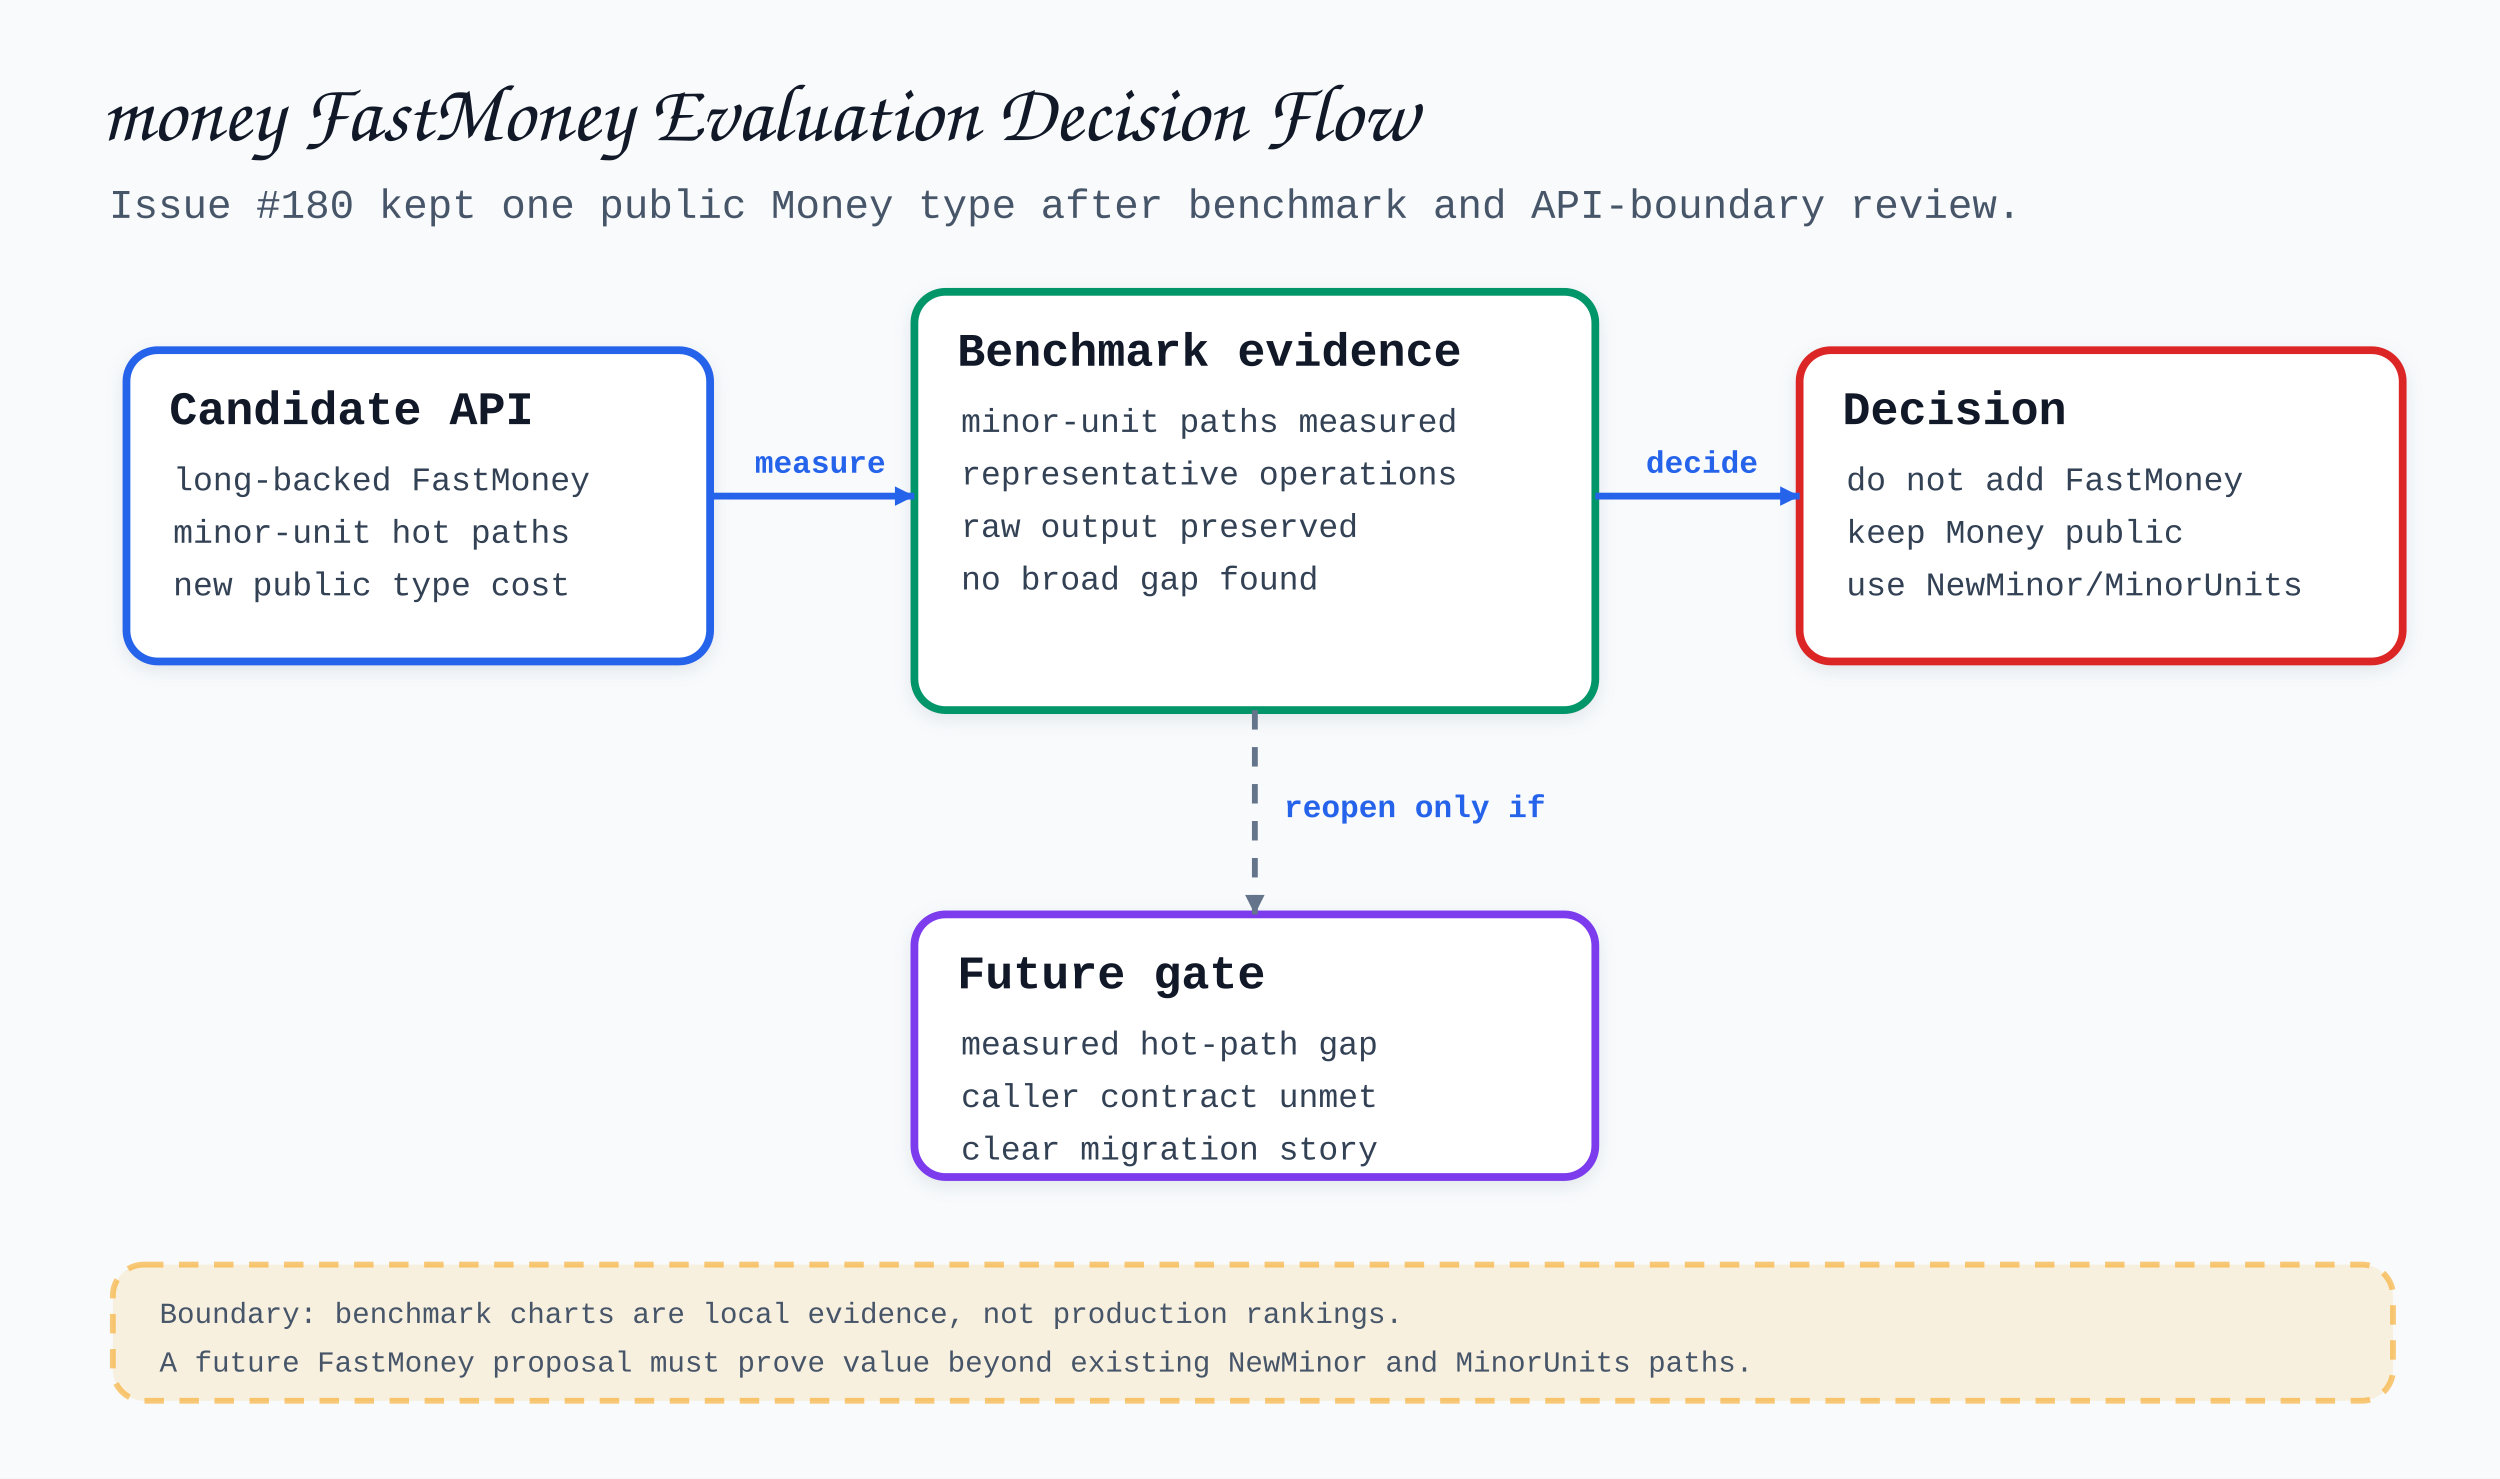
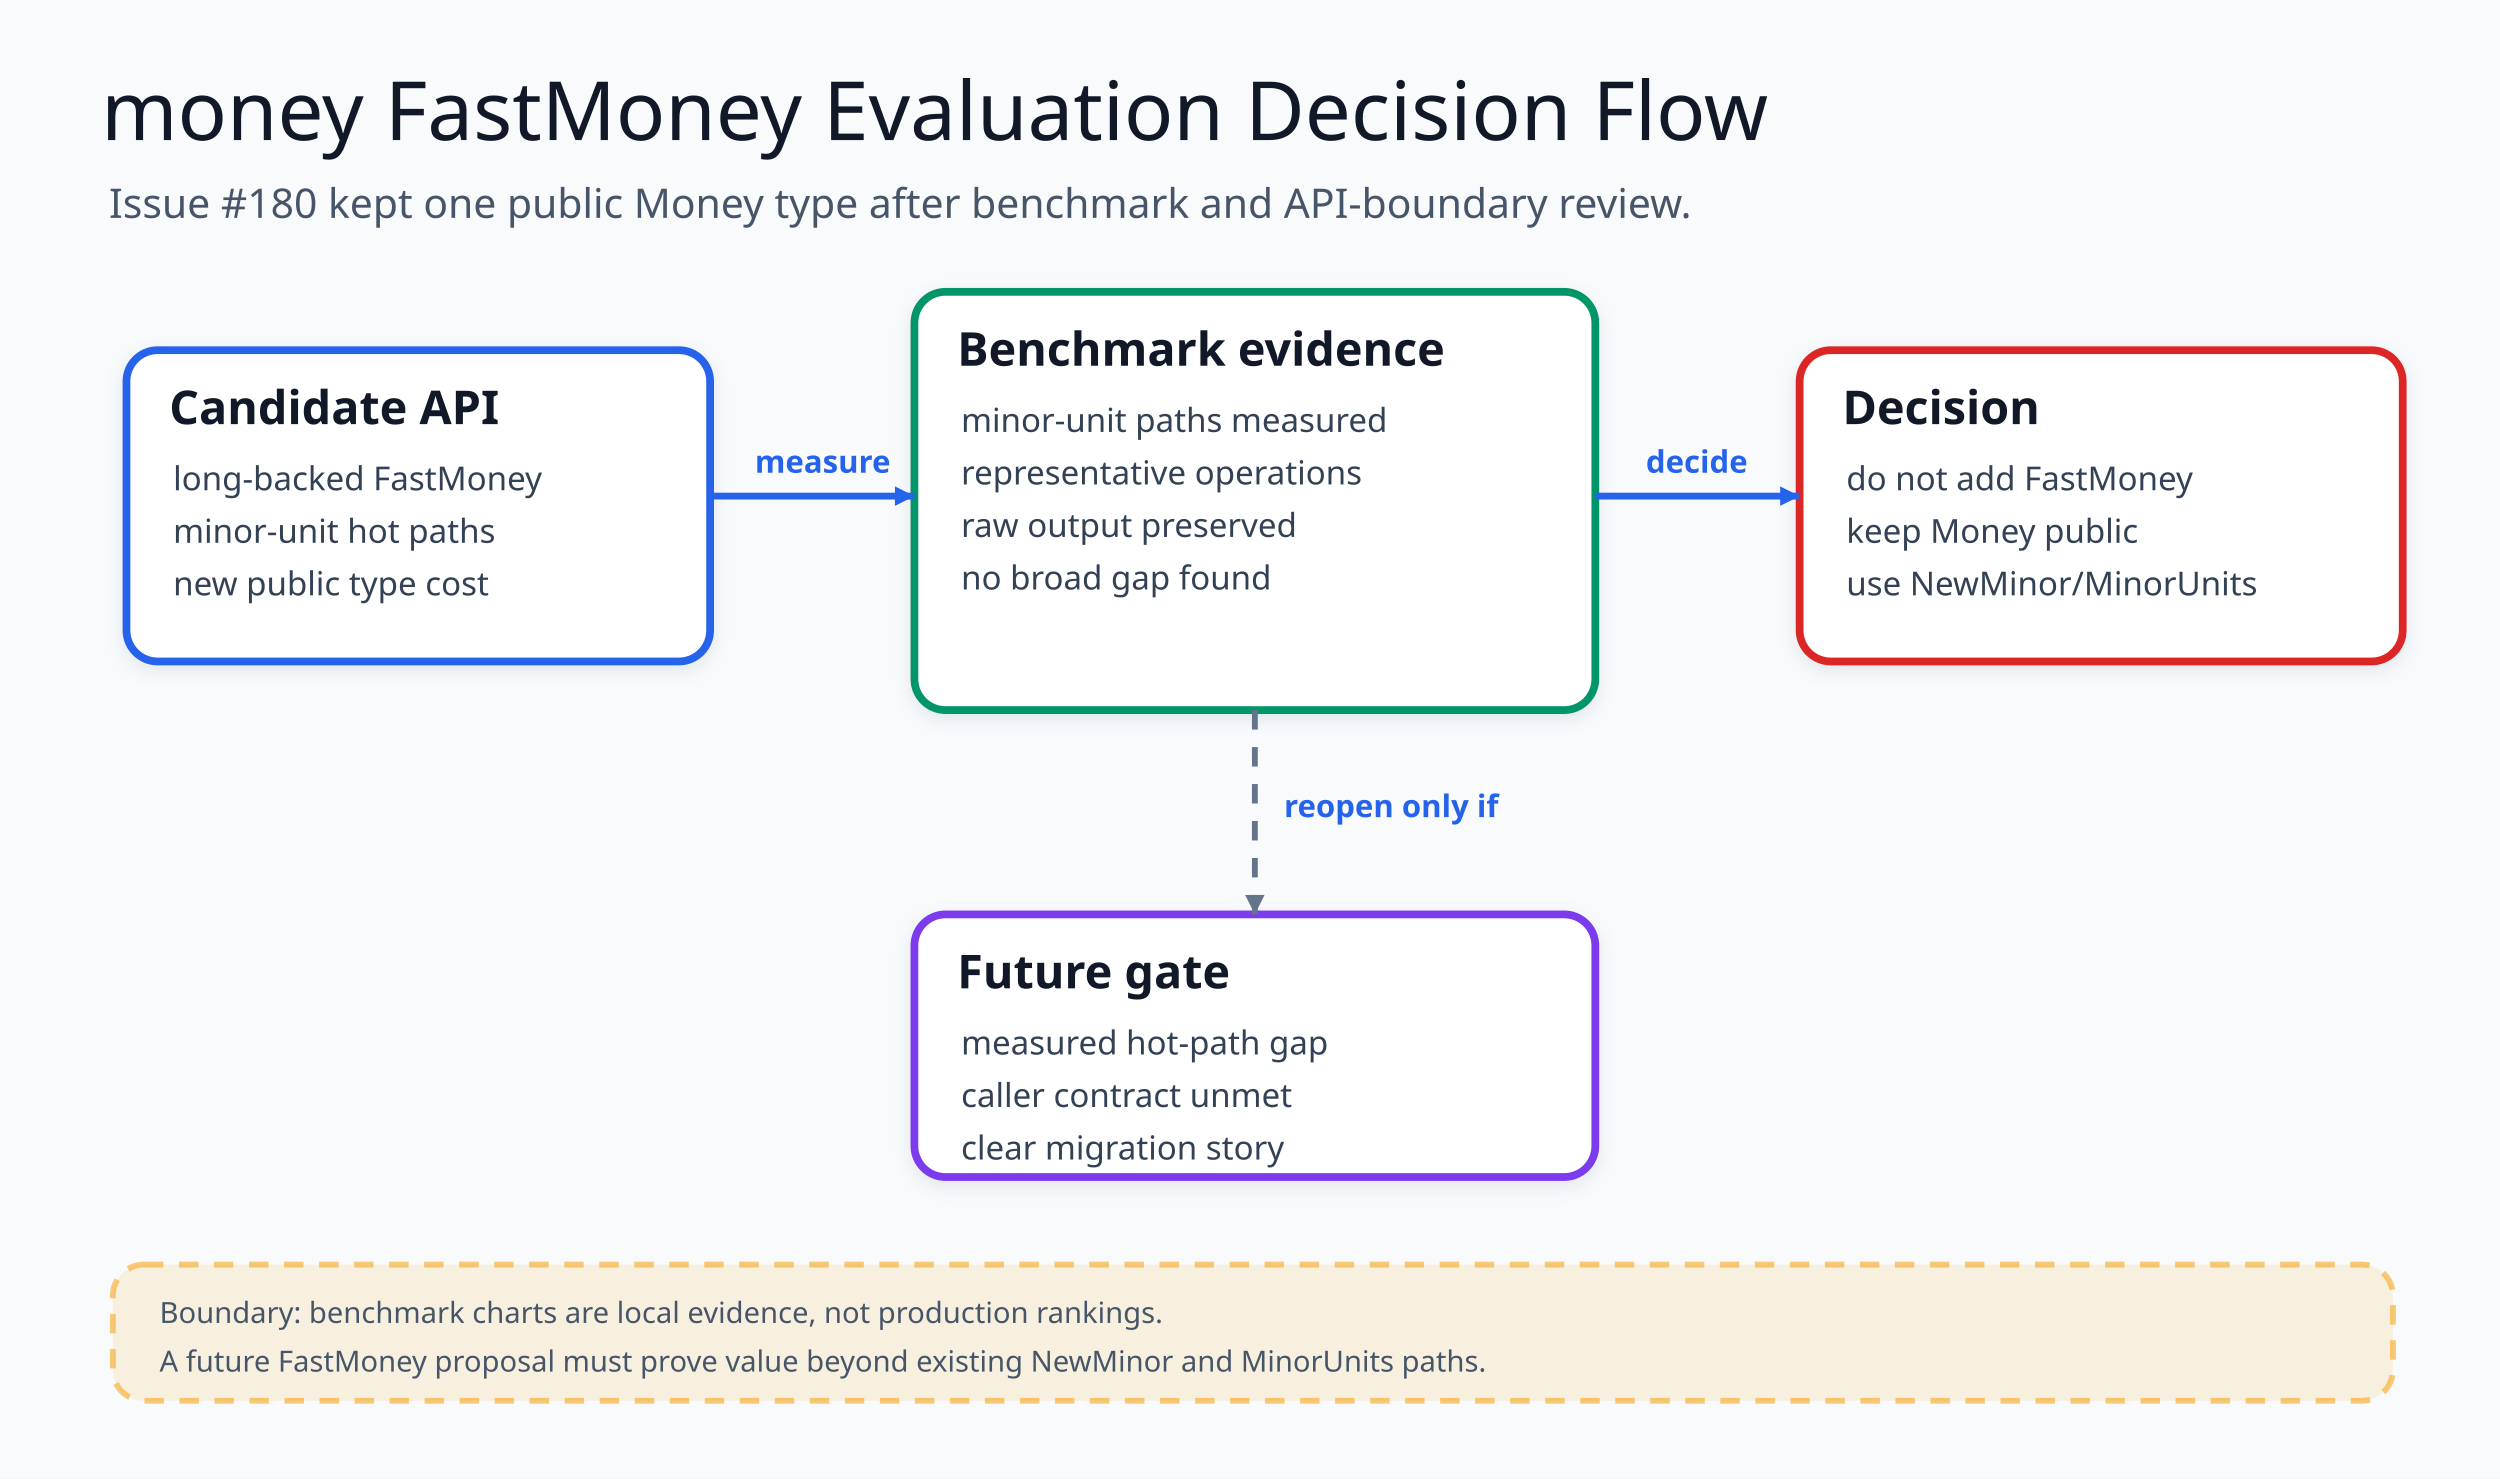
<svg xmlns="http://www.w3.org/2000/svg" width="1285" height="760" viewBox="0 0 1285 760">
  <defs>
    <marker id="arrow" markerWidth="12" markerHeight="10" refX="10" refY="5" orient="auto" markerUnits="userSpaceOnUse">
      <path d="M0,0 L10,5 L0,10 z" fill="#2563eb" />
    </marker>
    <marker id="arrow-gray" markerWidth="12" markerHeight="10" refX="10" refY="5" orient="auto" markerUnits="userSpaceOnUse">
      <path d="M0,0 L10,5 L0,10 z" fill="#64748b" />
    </marker>
    <filter id="shadow" x="-10%" y="-10%" width="120%" height="125%">
      <feDropShadow dx="0" dy="3" stdDeviation="4" flood-color="#94a3b8" flood-opacity=".22" />
    </filter>
  </defs>
  <style>
@font-face{font-family:'Architects Daughter';src:local('Architects Daughter');}
@font-face{font-family:'Comic Mono';src:local('Comic Mono');}
- .bg{fill:#f8fafc}.title{font:42px 'Architects Daughter','Comic Sans MS',cursive;fill:#111827}.sub{font:21px 'Comic Mono','Courier New',monospace;fill:#475569}.card-title{font:24px 'Comic Mono','Courier New',monospace;font-weight:700;fill:#111827}.body{font:17px 'Comic Mono','Courier New',monospace;fill:#334155}.small{font:15px 'Comic Mono','Courier New',monospace;fill:#475569}.label{font:16px 'Comic Mono','Courier New',monospace;fill:#2563eb;font-weight:700}.arrow{stroke:#2563eb;stroke-width:3.5;fill:none;marker-end:url(#arrow)}.dashed{stroke:#64748b;stroke-width:3;stroke-dasharray:10 9;fill:none;marker-end:url(#arrow-gray)}.card{fill:#fff;stroke-width:4}.alt{fill:#f59e0b;fill-opacity:.12;stroke:#f59e0b;stroke-opacity:.55;stroke-dasharray:10 8;stroke-width:3}
+ .bg{fill:#f8fafc}.title{font:42px 'Architects Daughter';fill:#111827}.sub{font:21px 'Comic Mono';fill:#475569}.card-title{font:24px 'Comic Mono';font-weight:700;fill:#111827}.body{font:17px 'Comic Mono';fill:#334155}.small{font:15px 'Comic Mono';fill:#475569}.label{font:16px 'Comic Mono';fill:#2563eb;font-weight:700}.arrow{stroke:#2563eb;stroke-width:3.5;fill:none;marker-end:url(#arrow)}.dashed{stroke:#64748b;stroke-width:3;stroke-dasharray:10 9;fill:none;marker-end:url(#arrow-gray)}.card{fill:#fff;stroke-width:4}.alt{fill:#f59e0b;fill-opacity:.12;stroke:#f59e0b;stroke-opacity:.55;stroke-dasharray:10 8;stroke-width:3}
</style>
  <rect class="bg" width="1285" height="760" />
  <text class="title" x="52" y="72">money FastMoney Evaluation Decision Flow</text>
  <text class="sub" x="56" y="112">Issue #180 kept one public Money type after benchmark and API-boundary review.</text>
  <rect class="card" x="65" y="180" width="300" height="160" rx="16" fill="#eff6ff" stroke="#2563eb" filter="url(#shadow)" />
  <text class="card-title" x="87" y="218">Candidate API</text>
  <text class="body" x="89" y="252">long-backed FastMoney</text>
  <text class="body" x="89" y="279">minor-unit hot paths</text>
  <text class="body" x="89" y="306">new public type cost</text>
  <rect class="card" x="470" y="150" width="350" height="215" rx="16" fill="#ecfdf5" stroke="#059669" filter="url(#shadow)" />
  <text class="card-title" x="492" y="188">Benchmark evidence</text>
  <text class="body" x="494" y="222">minor-unit paths measured</text>
  <text class="body" x="494" y="249">representative operations</text>
  <text class="body" x="494" y="276">raw output preserved</text>
  <text class="body" x="494" y="303">no broad gap found</text>
  <rect class="card" x="925" y="180" width="310" height="160" rx="16" fill="#fef2f2" stroke="#dc2626" filter="url(#shadow)" />
  <text class="card-title" x="947" y="218">Decision</text>
  <text class="body" x="949" y="252">do not add FastMoney</text>
  <text class="body" x="949" y="279">keep Money public</text>
  <text class="body" x="949" y="306">use NewMinor/MinorUnits</text>
  <rect class="card" x="470" y="470" width="350" height="135" rx="16" fill="#f5f3ff" stroke="#7c3aed" filter="url(#shadow)" />
  <text class="card-title" x="492" y="508">Future gate</text>
  <text class="body" x="494" y="542">measured hot-path gap</text>
  <text class="body" x="494" y="569">caller contract unmet</text>
  <text class="body" x="494" y="596">clear migration story</text>
  <path class="arrow" d="M365 255 L470 255" />
  <text class="label" x="388" y="243">measure</text>
  <path class="arrow" d="M820 255 L925 255" />
  <text class="label" x="846" y="243">decide</text>
  <path class="dashed" d="M645 365 L645 470" />
  <text class="label" x="660" y="420">reopen only if</text>
  <rect class="alt" x="58" y="650" width="1172" height="70" rx="16" />
  <text class="small" x="82" y="680">Boundary: benchmark charts are local evidence, not production rankings.</text>
  <text class="small" x="82" y="705">A future FastMoney proposal must prove value beyond existing NewMinor and MinorUnits paths.</text>
</svg>
